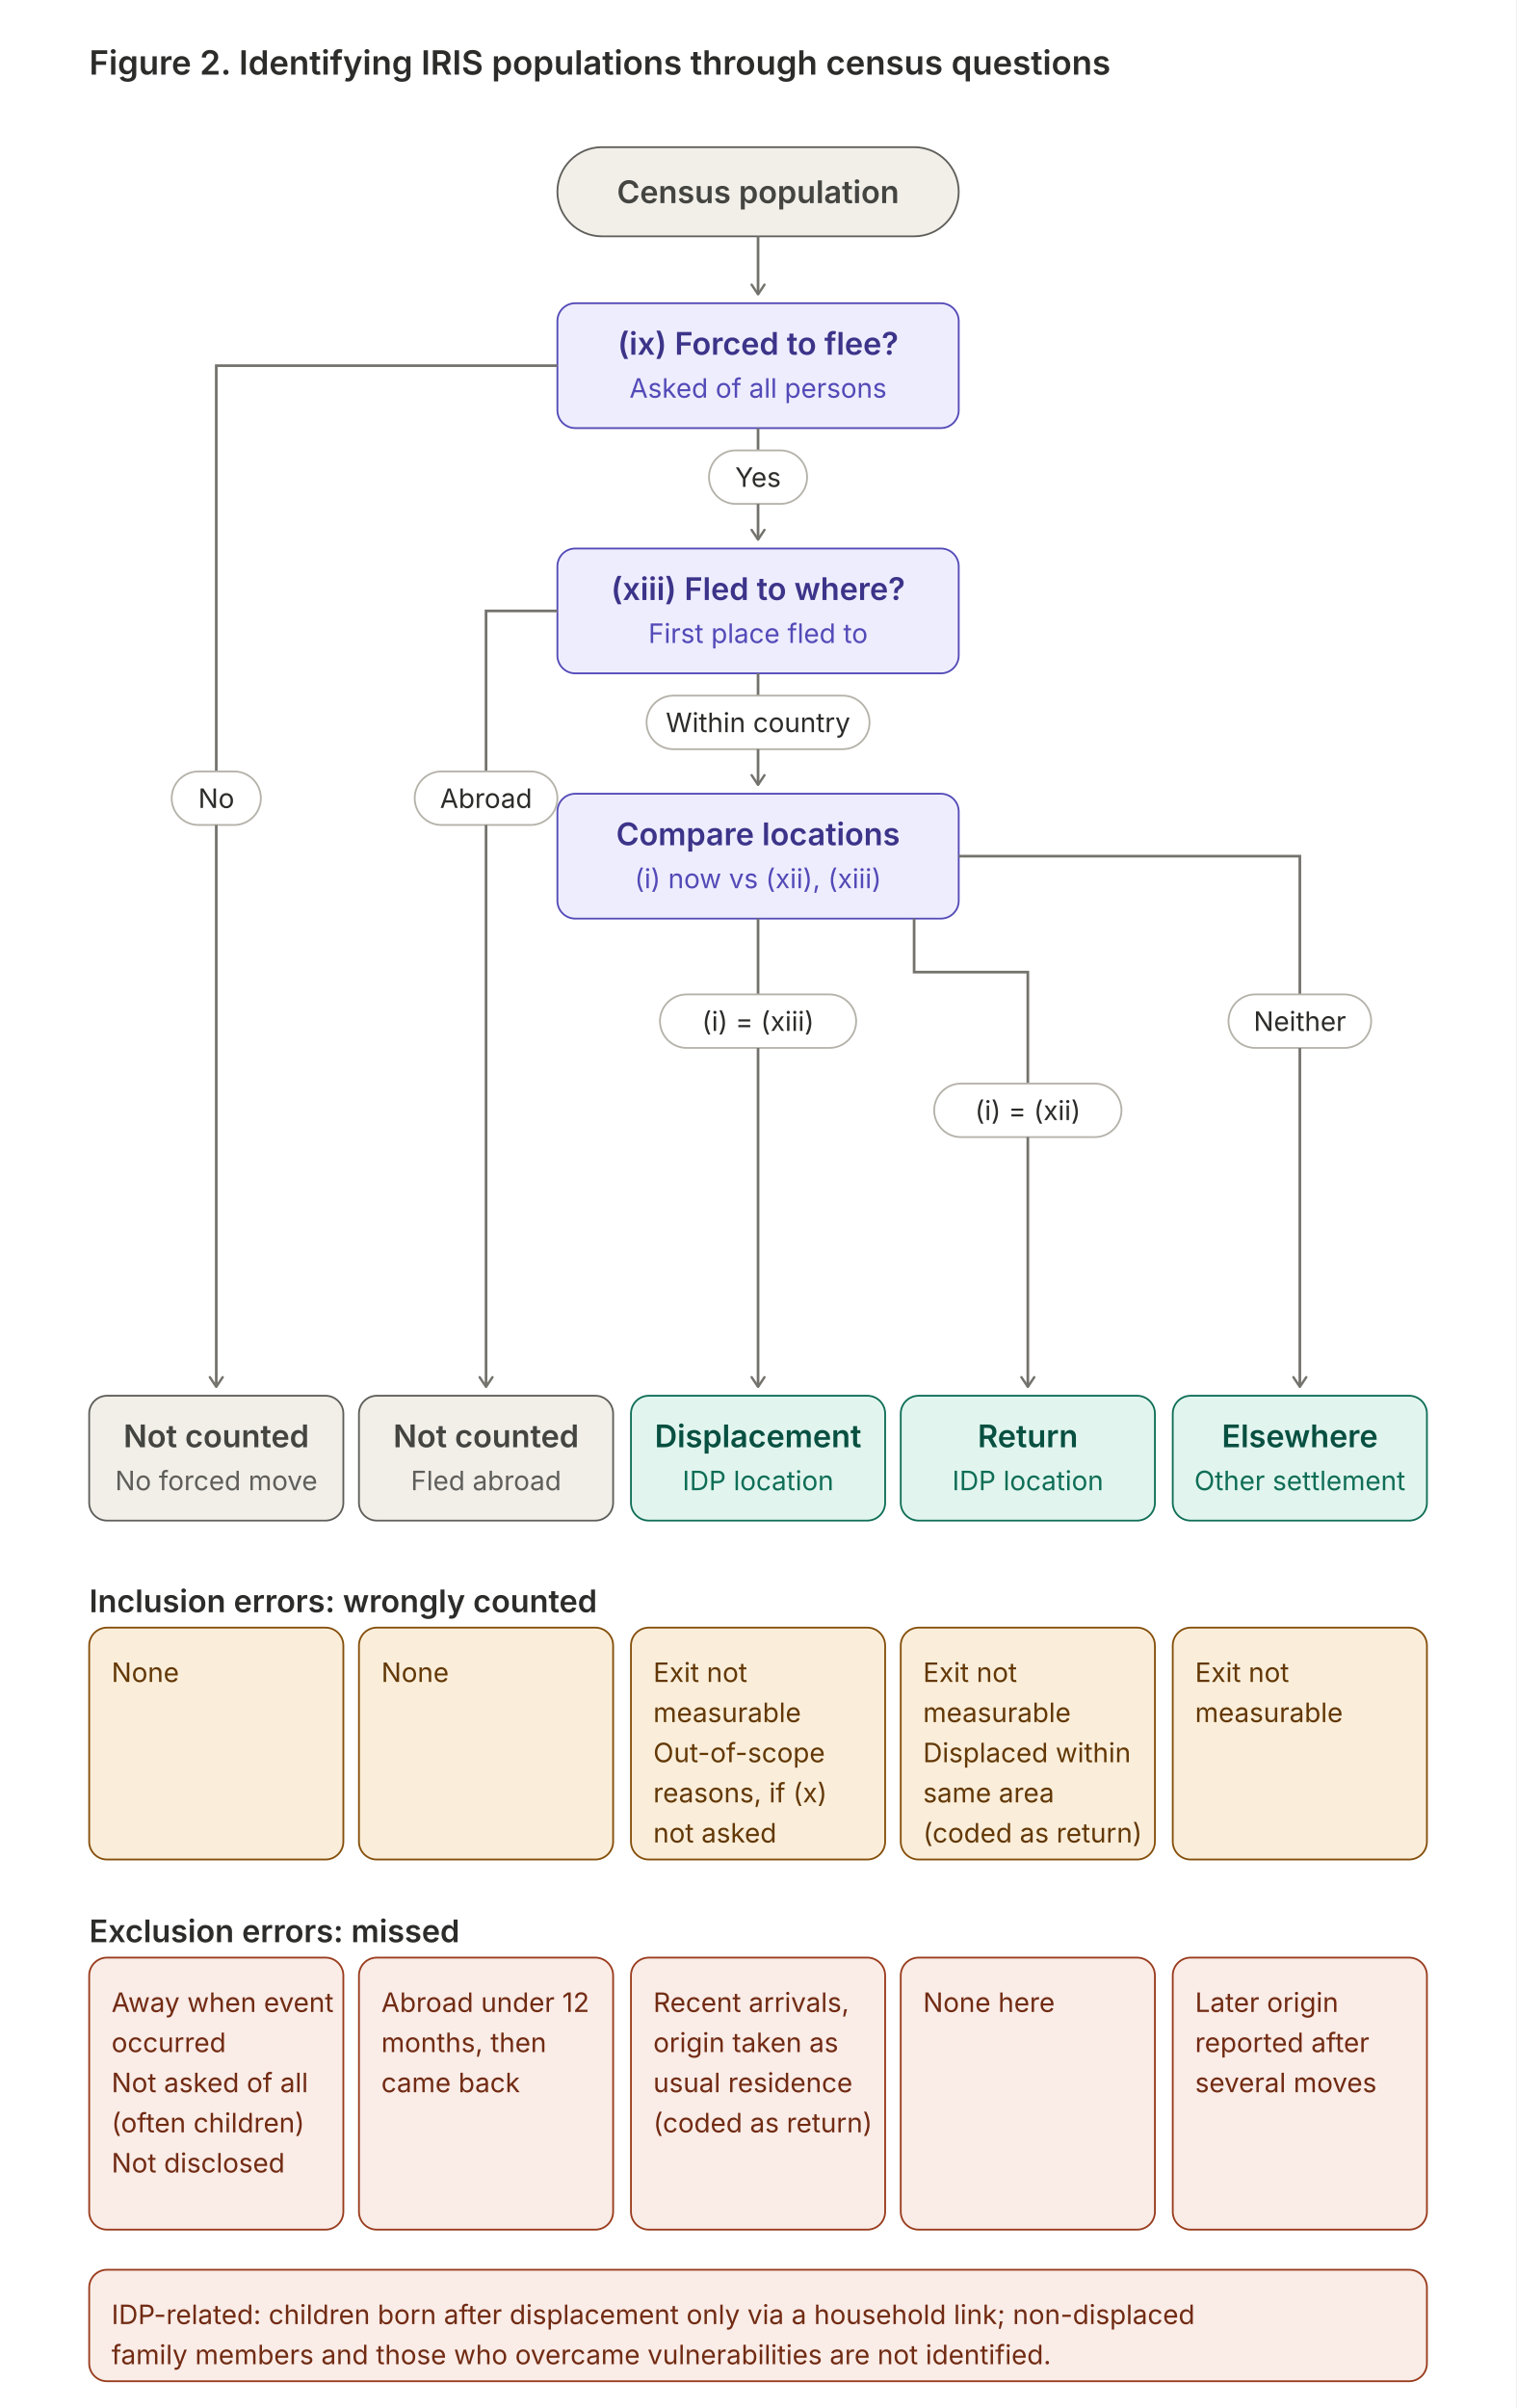
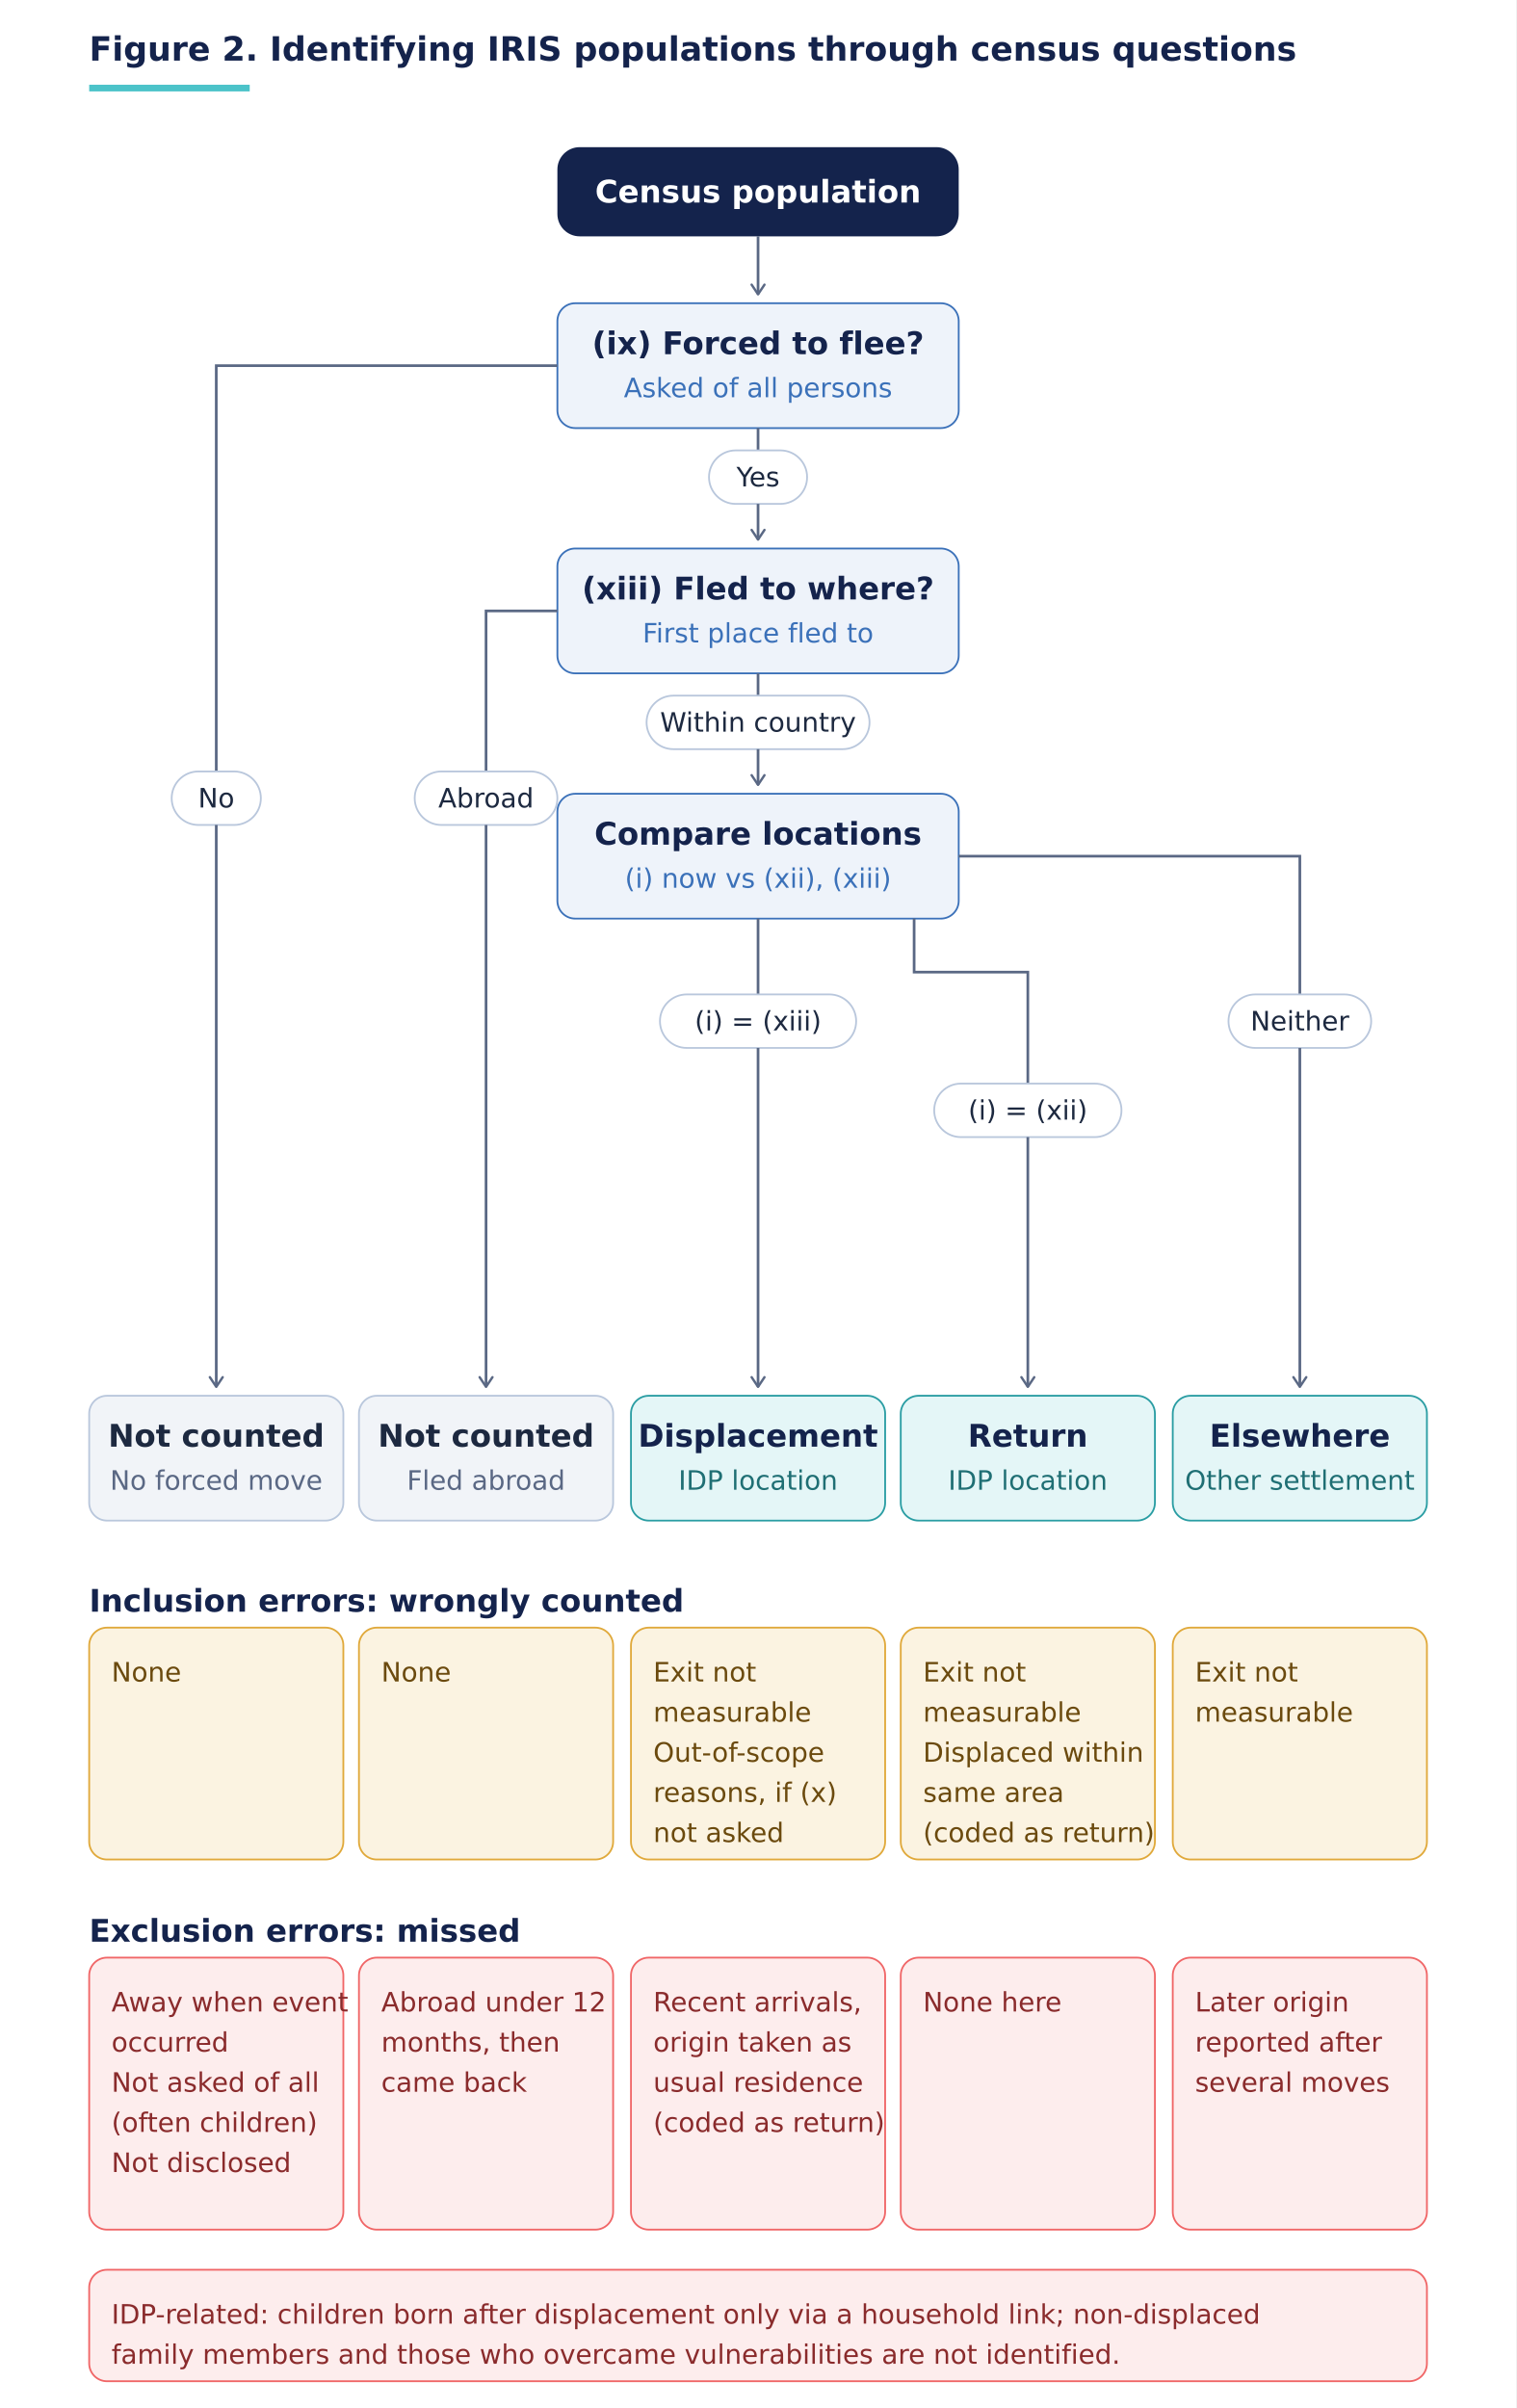
<svg xmlns="http://www.w3.org/2000/svg" width="1360" height="2160" viewBox="0 0 680 1080">
  <defs>
    <marker id="iris-a" viewBox="0 0 10 10" refX="8" refY="5" markerWidth="6" markerHeight="6" orient="auto-start-reverse">
-       <path d="M2 1L8 5L2 9" fill="none" stroke="#73726c" stroke-width="1.5" stroke-linecap="round" stroke-linejoin="round" />
+       <path d="M2 1L8 5L2 9" fill="none" stroke="#5A6884" stroke-width="1.5" stroke-linecap="round" stroke-linejoin="round" />
    </marker>
  </defs>
  <rect width="680" height="1080" fill="#FFFFFF" />
-   <text x="40" y="28" font-family="Inter, DejaVu Sans, sans-serif" font-size="15" font-weight="600" fill="#2C2C2A" text-anchor="start" dominant-baseline="central">Figure 2. Identifying IRIS populations through census questions</text>
+   <rect x="40" y="38" width="72" height="3" fill="#4CC3C9" />
+   <text x="40" y="22" font-family="Figtree, IBM Plex Sans, DejaVu Sans, sans-serif" font-size="15" font-weight="600" fill="#14234C" text-anchor="start" dominant-baseline="central">Figure 2. Identifying IRIS populations through census questions</text>
  <g transform="translate(0,46)">
    <g id="iris-start">
-       <rect x="250" y="20" width="180" height="40" rx="20" fill="#F1EFE8" stroke="#5F5E5A" stroke-width="0.8" />
-       <text x="340" y="40" font-family="Inter, DejaVu Sans, sans-serif" font-size="14" font-weight="600" fill="#444441" text-anchor="middle" dominant-baseline="central">Census population</text>
+       <rect x="250" y="20" width="180" height="40" rx="10" fill="#14234C" />
+       <text x="340" y="40" font-family="IBM Plex Sans, DejaVu Sans, sans-serif" font-size="14" font-weight="600" fill="#FFFFFF" text-anchor="middle" dominant-baseline="central">Census population</text>
    </g>
-     <line x1="340" y1="60" x2="340" y2="86" stroke="#73726c" stroke-width="1.2" marker-end="url(#iris-a)" />
+     <line x1="340" y1="60" x2="340" y2="86" stroke="#5A6884" stroke-width="1.2" marker-end="url(#iris-a)" />
    <g id="iris-q-ix">
-       <rect x="250" y="90" width="180" height="56" rx="8" fill="#EEEDFE" stroke="#534AB7" stroke-width="0.8" />
-       <text x="340.0" y="108.0" font-family="Inter, DejaVu Sans, sans-serif" font-size="14" font-weight="600" fill="#3C3489" text-anchor="middle" dominant-baseline="central">(ix) Forced to flee?</text>
-       <text x="340.0" y="128.0" font-family="Inter, DejaVu Sans, sans-serif" font-size="12" font-weight="400" fill="#534AB7" text-anchor="middle" dominant-baseline="central">Asked of all persons</text>
+       <rect x="250" y="90" width="180" height="56" rx="8" fill="#EEF3FA" stroke="#3B71B9" stroke-width="0.8" />
+       <text x="340.0" y="108.0" font-family="IBM Plex Sans, DejaVu Sans, sans-serif" font-size="14" font-weight="600" fill="#14234C" text-anchor="middle" dominant-baseline="central">(ix) Forced to flee?</text>
+       <text x="340.0" y="128.0" font-family="IBM Plex Sans, DejaVu Sans, sans-serif" font-size="12" font-weight="400" fill="#3B71B9" text-anchor="middle" dominant-baseline="central">Asked of all persons</text>
    </g>
-     <path d="M250 118 L97 118 L97 300" fill="none" stroke="#73726c" stroke-width="1.2" />
+     <path d="M250 118 L97 118 L97 300" fill="none" stroke="#5A6884" stroke-width="1.2" />
    <g id="iris-p-no">
-       <rect x="77.0" y="300" width="40" height="24" rx="12" fill="#FFFFFF" stroke="#B4B2A9" stroke-width="0.8" />
-       <text x="97" y="312" font-family="Inter, DejaVu Sans, sans-serif" font-size="12" font-weight="400" fill="#2C2C2A" text-anchor="middle" dominant-baseline="central">No</text>
+       <rect x="77.0" y="300" width="40" height="24" rx="12" fill="#FFFFFF" stroke="#B9C7DC" stroke-width="0.8" />
+       <text x="97" y="312" font-family="IBM Plex Sans, DejaVu Sans, sans-serif" font-size="12" font-weight="400" fill="#1D2940" text-anchor="middle" dominant-baseline="central">No</text>
    </g>
-     <line x1="97" y1="324" x2="97" y2="576" stroke="#73726c" stroke-width="1.2" marker-end="url(#iris-a)" />
-     <line x1="340" y1="146" x2="340" y2="156" stroke="#73726c" stroke-width="1.2" />
+     <line x1="97" y1="324" x2="97" y2="576" stroke="#5A6884" stroke-width="1.2" marker-end="url(#iris-a)" />
+     <line x1="340" y1="146" x2="340" y2="156" stroke="#5A6884" stroke-width="1.2" />
    <g id="iris-p-yes">
-       <rect x="318.0" y="156" width="44" height="24" rx="12" fill="#FFFFFF" stroke="#B4B2A9" stroke-width="0.8" />
-       <text x="340" y="168" font-family="Inter, DejaVu Sans, sans-serif" font-size="12" font-weight="400" fill="#2C2C2A" text-anchor="middle" dominant-baseline="central">Yes</text>
+       <rect x="318.0" y="156" width="44" height="24" rx="12" fill="#FFFFFF" stroke="#B9C7DC" stroke-width="0.8" />
+       <text x="340" y="168" font-family="IBM Plex Sans, DejaVu Sans, sans-serif" font-size="12" font-weight="400" fill="#1D2940" text-anchor="middle" dominant-baseline="central">Yes</text>
    </g>
-     <line x1="340" y1="180" x2="340" y2="196" stroke="#73726c" stroke-width="1.2" marker-end="url(#iris-a)" />
+     <line x1="340" y1="180" x2="340" y2="196" stroke="#5A6884" stroke-width="1.2" marker-end="url(#iris-a)" />
    <g id="iris-q-xiii">
-       <rect x="250" y="200" width="180" height="56" rx="8" fill="#EEEDFE" stroke="#534AB7" stroke-width="0.8" />
-       <text x="340.0" y="218.0" font-family="Inter, DejaVu Sans, sans-serif" font-size="14" font-weight="600" fill="#3C3489" text-anchor="middle" dominant-baseline="central">(xiii) Fled to where?</text>
-       <text x="340.0" y="238.0" font-family="Inter, DejaVu Sans, sans-serif" font-size="12" font-weight="400" fill="#534AB7" text-anchor="middle" dominant-baseline="central">First place fled to</text>
+       <rect x="250" y="200" width="180" height="56" rx="8" fill="#EEF3FA" stroke="#3B71B9" stroke-width="0.8" />
+       <text x="340.0" y="218.0" font-family="IBM Plex Sans, DejaVu Sans, sans-serif" font-size="14" font-weight="600" fill="#14234C" text-anchor="middle" dominant-baseline="central">(xiii) Fled to where?</text>
+       <text x="340.0" y="238.0" font-family="IBM Plex Sans, DejaVu Sans, sans-serif" font-size="12" font-weight="400" fill="#3B71B9" text-anchor="middle" dominant-baseline="central">First place fled to</text>
    </g>
-     <path d="M250 228 L218 228 L218 300" fill="none" stroke="#73726c" stroke-width="1.2" />
+     <path d="M250 228 L218 228 L218 300" fill="none" stroke="#5A6884" stroke-width="1.2" />
    <g id="iris-p-abroad">
-       <rect x="186.0" y="300" width="64" height="24" rx="12" fill="#FFFFFF" stroke="#B4B2A9" stroke-width="0.8" />
-       <text x="218" y="312" font-family="Inter, DejaVu Sans, sans-serif" font-size="12" font-weight="400" fill="#2C2C2A" text-anchor="middle" dominant-baseline="central">Abroad</text>
+       <rect x="186.0" y="300" width="64" height="24" rx="12" fill="#FFFFFF" stroke="#B9C7DC" stroke-width="0.8" />
+       <text x="218" y="312" font-family="IBM Plex Sans, DejaVu Sans, sans-serif" font-size="12" font-weight="400" fill="#1D2940" text-anchor="middle" dominant-baseline="central">Abroad</text>
    </g>
-     <line x1="218" y1="324" x2="218" y2="576" stroke="#73726c" stroke-width="1.2" marker-end="url(#iris-a)" />
-     <line x1="340" y1="256" x2="340" y2="266" stroke="#73726c" stroke-width="1.2" />
+     <line x1="218" y1="324" x2="218" y2="576" stroke="#5A6884" stroke-width="1.2" marker-end="url(#iris-a)" />
+     <line x1="340" y1="256" x2="340" y2="266" stroke="#5A6884" stroke-width="1.2" />
    <g id="iris-p-within">
-       <rect x="290.0" y="266" width="100" height="24" rx="12" fill="#FFFFFF" stroke="#B4B2A9" stroke-width="0.8" />
-       <text x="340" y="278" font-family="Inter, DejaVu Sans, sans-serif" font-size="12" font-weight="400" fill="#2C2C2A" text-anchor="middle" dominant-baseline="central">Within country</text>
+       <rect x="290.0" y="266" width="100" height="24" rx="12" fill="#FFFFFF" stroke="#B9C7DC" stroke-width="0.8" />
+       <text x="340" y="278" font-family="IBM Plex Sans, DejaVu Sans, sans-serif" font-size="12" font-weight="400" fill="#1D2940" text-anchor="middle" dominant-baseline="central">Within country</text>
    </g>
-     <line x1="340" y1="290" x2="340" y2="306" stroke="#73726c" stroke-width="1.2" marker-end="url(#iris-a)" />
+     <line x1="340" y1="290" x2="340" y2="306" stroke="#5A6884" stroke-width="1.2" marker-end="url(#iris-a)" />
    <g id="iris-q-cmp">
-       <rect x="250" y="310" width="180" height="56" rx="8" fill="#EEEDFE" stroke="#534AB7" stroke-width="0.8" />
-       <text x="340.0" y="328.0" font-family="Inter, DejaVu Sans, sans-serif" font-size="14" font-weight="600" fill="#3C3489" text-anchor="middle" dominant-baseline="central">Compare locations</text>
-       <text x="340.0" y="348.0" font-family="Inter, DejaVu Sans, sans-serif" font-size="12" font-weight="400" fill="#534AB7" text-anchor="middle" dominant-baseline="central">(i) now vs (xii), (xiii)</text>
+       <rect x="250" y="310" width="180" height="56" rx="8" fill="#EEF3FA" stroke="#3B71B9" stroke-width="0.8" />
+       <text x="340.0" y="328.0" font-family="IBM Plex Sans, DejaVu Sans, sans-serif" font-size="14" font-weight="600" fill="#14234C" text-anchor="middle" dominant-baseline="central">Compare locations</text>
+       <text x="340.0" y="348.0" font-family="IBM Plex Sans, DejaVu Sans, sans-serif" font-size="12" font-weight="400" fill="#3B71B9" text-anchor="middle" dominant-baseline="central">(i) now vs (xii), (xiii)</text>
    </g>
-     <line x1="340" y1="366" x2="340" y2="400" stroke="#73726c" stroke-width="1.2" />
+     <line x1="340" y1="366" x2="340" y2="400" stroke="#5A6884" stroke-width="1.2" />
    <g id="iris-p-eq-xiii">
-       <rect x="296.0" y="400" width="88" height="24" rx="12" fill="#FFFFFF" stroke="#B4B2A9" stroke-width="0.8" />
-       <text x="340" y="412" font-family="Inter, DejaVu Sans, sans-serif" font-size="12" font-weight="400" fill="#2C2C2A" text-anchor="middle" dominant-baseline="central">(i) = (xiii)</text>
+       <rect x="296.0" y="400" width="88" height="24" rx="12" fill="#FFFFFF" stroke="#B9C7DC" stroke-width="0.8" />
+       <text x="340" y="412" font-family="IBM Plex Sans, DejaVu Sans, sans-serif" font-size="12" font-weight="400" fill="#1D2940" text-anchor="middle" dominant-baseline="central">(i) = (xiii)</text>
    </g>
-     <line x1="340" y1="424" x2="340" y2="576" stroke="#73726c" stroke-width="1.2" marker-end="url(#iris-a)" />
-     <path d="M410 366 L410 390 L461 390 L461 440" fill="none" stroke="#73726c" stroke-width="1.2" />
+     <line x1="340" y1="424" x2="340" y2="576" stroke="#5A6884" stroke-width="1.2" marker-end="url(#iris-a)" />
+     <path d="M410 366 L410 390 L461 390 L461 440" fill="none" stroke="#5A6884" stroke-width="1.2" />
    <g id="iris-p-eq-xii">
-       <rect x="419.0" y="440" width="84" height="24" rx="12" fill="#FFFFFF" stroke="#B4B2A9" stroke-width="0.8" />
-       <text x="461" y="452" font-family="Inter, DejaVu Sans, sans-serif" font-size="12" font-weight="400" fill="#2C2C2A" text-anchor="middle" dominant-baseline="central">(i) = (xii)</text>
+       <rect x="419.0" y="440" width="84" height="24" rx="12" fill="#FFFFFF" stroke="#B9C7DC" stroke-width="0.8" />
+       <text x="461" y="452" font-family="IBM Plex Sans, DejaVu Sans, sans-serif" font-size="12" font-weight="400" fill="#1D2940" text-anchor="middle" dominant-baseline="central">(i) = (xii)</text>
    </g>
-     <line x1="461" y1="464" x2="461" y2="576" stroke="#73726c" stroke-width="1.2" marker-end="url(#iris-a)" />
-     <path d="M430 338 L583 338 L583 400" fill="none" stroke="#73726c" stroke-width="1.2" />
+     <line x1="461" y1="464" x2="461" y2="576" stroke="#5A6884" stroke-width="1.2" marker-end="url(#iris-a)" />
+     <path d="M430 338 L583 338 L583 400" fill="none" stroke="#5A6884" stroke-width="1.2" />
    <g id="iris-p-neither">
-       <rect x="551.0" y="400" width="64" height="24" rx="12" fill="#FFFFFF" stroke="#B4B2A9" stroke-width="0.8" />
-       <text x="583" y="412" font-family="Inter, DejaVu Sans, sans-serif" font-size="12" font-weight="400" fill="#2C2C2A" text-anchor="middle" dominant-baseline="central">Neither</text>
+       <rect x="551.0" y="400" width="64" height="24" rx="12" fill="#FFFFFF" stroke="#B9C7DC" stroke-width="0.8" />
+       <text x="583" y="412" font-family="IBM Plex Sans, DejaVu Sans, sans-serif" font-size="12" font-weight="400" fill="#1D2940" text-anchor="middle" dominant-baseline="central">Neither</text>
    </g>
-     <line x1="583" y1="424" x2="583" y2="576" stroke="#73726c" stroke-width="1.2" marker-end="url(#iris-a)" />
+     <line x1="583" y1="424" x2="583" y2="576" stroke="#5A6884" stroke-width="1.2" marker-end="url(#iris-a)" />
    <g id="iris-out-n1">
-       <rect x="40" y="580" width="114" height="56" rx="8" fill="#F1EFE8" stroke="#5F5E5A" stroke-width="0.8" />
-       <text x="97.0" y="598.0" font-family="Inter, DejaVu Sans, sans-serif" font-size="14" font-weight="600" fill="#444441" text-anchor="middle" dominant-baseline="central">Not counted</text>
-       <text x="97.0" y="618.0" font-family="Inter, DejaVu Sans, sans-serif" font-size="12" font-weight="400" fill="#5F5E5A" text-anchor="middle" dominant-baseline="central">No forced move</text>
+       <rect x="40" y="580" width="114" height="56" rx="8" fill="#F1F4F8" stroke="#B9C7DC" stroke-width="0.8" />
+       <text x="97.0" y="598.0" font-family="IBM Plex Sans, DejaVu Sans, sans-serif" font-size="14" font-weight="600" fill="#1D2940" text-anchor="middle" dominant-baseline="central">Not counted</text>
+       <text x="97.0" y="618.0" font-family="IBM Plex Sans, DejaVu Sans, sans-serif" font-size="12" font-weight="400" fill="#5A6884" text-anchor="middle" dominant-baseline="central">No forced move</text>
    </g>
    <g id="iris-out-n2">
-       <rect x="161" y="580" width="114" height="56" rx="8" fill="#F1EFE8" stroke="#5F5E5A" stroke-width="0.8" />
-       <text x="218.0" y="598.0" font-family="Inter, DejaVu Sans, sans-serif" font-size="14" font-weight="600" fill="#444441" text-anchor="middle" dominant-baseline="central">Not counted</text>
-       <text x="218.0" y="618.0" font-family="Inter, DejaVu Sans, sans-serif" font-size="12" font-weight="400" fill="#5F5E5A" text-anchor="middle" dominant-baseline="central">Fled abroad</text>
+       <rect x="161" y="580" width="114" height="56" rx="8" fill="#F1F4F8" stroke="#B9C7DC" stroke-width="0.8" />
+       <text x="218.0" y="598.0" font-family="IBM Plex Sans, DejaVu Sans, sans-serif" font-size="14" font-weight="600" fill="#1D2940" text-anchor="middle" dominant-baseline="central">Not counted</text>
+       <text x="218.0" y="618.0" font-family="IBM Plex Sans, DejaVu Sans, sans-serif" font-size="12" font-weight="400" fill="#5A6884" text-anchor="middle" dominant-baseline="central">Fled abroad</text>
    </g>
    <g id="iris-out-d">
-       <rect x="283" y="580" width="114" height="56" rx="8" fill="#E1F5EE" stroke="#0F6E56" stroke-width="0.8" />
-       <text x="340.0" y="598.0" font-family="Inter, DejaVu Sans, sans-serif" font-size="14" font-weight="600" fill="#085041" text-anchor="middle" dominant-baseline="central">Displacement</text>
-       <text x="340.0" y="618.0" font-family="Inter, DejaVu Sans, sans-serif" font-size="12" font-weight="400" fill="#0F6E56" text-anchor="middle" dominant-baseline="central">IDP location</text>
+       <rect x="283" y="580" width="114" height="56" rx="8" fill="#E4F6F7" stroke="#2A9DA3" stroke-width="0.8" />
+       <text x="340.0" y="598.0" font-family="IBM Plex Sans, DejaVu Sans, sans-serif" font-size="14" font-weight="600" fill="#14234C" text-anchor="middle" dominant-baseline="central">Displacement</text>
+       <text x="340.0" y="618.0" font-family="IBM Plex Sans, DejaVu Sans, sans-serif" font-size="12" font-weight="400" fill="#1F6F74" text-anchor="middle" dominant-baseline="central">IDP location</text>
    </g>
    <g id="iris-out-r">
-       <rect x="404" y="580" width="114" height="56" rx="8" fill="#E1F5EE" stroke="#0F6E56" stroke-width="0.8" />
-       <text x="461.0" y="598.0" font-family="Inter, DejaVu Sans, sans-serif" font-size="14" font-weight="600" fill="#085041" text-anchor="middle" dominant-baseline="central">Return</text>
-       <text x="461.0" y="618.0" font-family="Inter, DejaVu Sans, sans-serif" font-size="12" font-weight="400" fill="#0F6E56" text-anchor="middle" dominant-baseline="central">IDP location</text>
+       <rect x="404" y="580" width="114" height="56" rx="8" fill="#E4F6F7" stroke="#2A9DA3" stroke-width="0.8" />
+       <text x="461.0" y="598.0" font-family="IBM Plex Sans, DejaVu Sans, sans-serif" font-size="14" font-weight="600" fill="#14234C" text-anchor="middle" dominant-baseline="central">Return</text>
+       <text x="461.0" y="618.0" font-family="IBM Plex Sans, DejaVu Sans, sans-serif" font-size="12" font-weight="400" fill="#1F6F74" text-anchor="middle" dominant-baseline="central">IDP location</text>
    </g>
    <g id="iris-out-o">
-       <rect x="526" y="580" width="114" height="56" rx="8" fill="#E1F5EE" stroke="#0F6E56" stroke-width="0.8" />
-       <text x="583.0" y="598.0" font-family="Inter, DejaVu Sans, sans-serif" font-size="14" font-weight="600" fill="#085041" text-anchor="middle" dominant-baseline="central">Elsewhere</text>
-       <text x="583.0" y="618.0" font-family="Inter, DejaVu Sans, sans-serif" font-size="12" font-weight="400" fill="#0F6E56" text-anchor="middle" dominant-baseline="central">Other settlement</text>
+       <rect x="526" y="580" width="114" height="56" rx="8" fill="#E4F6F7" stroke="#2A9DA3" stroke-width="0.8" />
+       <text x="583.0" y="598.0" font-family="IBM Plex Sans, DejaVu Sans, sans-serif" font-size="14" font-weight="600" fill="#14234C" text-anchor="middle" dominant-baseline="central">Elsewhere</text>
+       <text x="583.0" y="618.0" font-family="IBM Plex Sans, DejaVu Sans, sans-serif" font-size="12" font-weight="400" fill="#1F6F74" text-anchor="middle" dominant-baseline="central">Other settlement</text>
    </g>
-     <text x="40" y="672" font-family="Inter, DejaVu Sans, sans-serif" font-size="14" font-weight="600" fill="#2C2C2A" text-anchor="start" dominant-baseline="central">Inclusion errors: wrongly counted</text>
+     <text x="40" y="672" font-family="Figtree, IBM Plex Sans, DejaVu Sans, sans-serif" font-size="14" font-weight="600" fill="#14234C" text-anchor="start" dominant-baseline="central">Inclusion errors: wrongly counted</text>
    <g id="iris-inc-n1">
-       <rect x="40" y="684" width="114" height="104" rx="8" fill="#FAEEDA" stroke="#854F0B" stroke-width="0.8" />
-       <text x="50" y="704" font-family="Inter, DejaVu Sans, sans-serif" font-size="12" font-weight="400" fill="#633806" text-anchor="start" dominant-baseline="central">None</text>
+       <rect x="40" y="684" width="114" height="104" rx="8" fill="#FBF3E1" stroke="#E0A93B" stroke-width="0.8" />
+       <text x="50" y="704" font-family="IBM Plex Sans, DejaVu Sans, sans-serif" font-size="12" font-weight="400" fill="#6B4A0E" text-anchor="start" dominant-baseline="central">None</text>
    </g>
    <g id="iris-inc-n2">
-       <rect x="161" y="684" width="114" height="104" rx="8" fill="#FAEEDA" stroke="#854F0B" stroke-width="0.8" />
-       <text x="171" y="704" font-family="Inter, DejaVu Sans, sans-serif" font-size="12" font-weight="400" fill="#633806" text-anchor="start" dominant-baseline="central">None</text>
+       <rect x="161" y="684" width="114" height="104" rx="8" fill="#FBF3E1" stroke="#E0A93B" stroke-width="0.8" />
+       <text x="171" y="704" font-family="IBM Plex Sans, DejaVu Sans, sans-serif" font-size="12" font-weight="400" fill="#6B4A0E" text-anchor="start" dominant-baseline="central">None</text>
    </g>
    <g id="iris-inc-d">
-       <rect x="283" y="684" width="114" height="104" rx="8" fill="#FAEEDA" stroke="#854F0B" stroke-width="0.8" />
-       <text x="293" y="704" font-family="Inter, DejaVu Sans, sans-serif" font-size="12" font-weight="400" fill="#633806" text-anchor="start" dominant-baseline="central">Exit not</text>
-       <text x="293" y="722" font-family="Inter, DejaVu Sans, sans-serif" font-size="12" font-weight="400" fill="#633806" text-anchor="start" dominant-baseline="central">measurable</text>
-       <text x="293" y="740" font-family="Inter, DejaVu Sans, sans-serif" font-size="12" font-weight="400" fill="#633806" text-anchor="start" dominant-baseline="central">Out-of-scope</text>
-       <text x="293" y="758" font-family="Inter, DejaVu Sans, sans-serif" font-size="12" font-weight="400" fill="#633806" text-anchor="start" dominant-baseline="central">reasons, if (x)</text>
-       <text x="293" y="776" font-family="Inter, DejaVu Sans, sans-serif" font-size="12" font-weight="400" fill="#633806" text-anchor="start" dominant-baseline="central">not asked</text>
+       <rect x="283" y="684" width="114" height="104" rx="8" fill="#FBF3E1" stroke="#E0A93B" stroke-width="0.8" />
+       <text x="293" y="704" font-family="IBM Plex Sans, DejaVu Sans, sans-serif" font-size="12" font-weight="400" fill="#6B4A0E" text-anchor="start" dominant-baseline="central">Exit not</text>
+       <text x="293" y="722" font-family="IBM Plex Sans, DejaVu Sans, sans-serif" font-size="12" font-weight="400" fill="#6B4A0E" text-anchor="start" dominant-baseline="central">measurable</text>
+       <text x="293" y="740" font-family="IBM Plex Sans, DejaVu Sans, sans-serif" font-size="12" font-weight="400" fill="#6B4A0E" text-anchor="start" dominant-baseline="central">Out-of-scope</text>
+       <text x="293" y="758" font-family="IBM Plex Sans, DejaVu Sans, sans-serif" font-size="12" font-weight="400" fill="#6B4A0E" text-anchor="start" dominant-baseline="central">reasons, if (x)</text>
+       <text x="293" y="776" font-family="IBM Plex Sans, DejaVu Sans, sans-serif" font-size="12" font-weight="400" fill="#6B4A0E" text-anchor="start" dominant-baseline="central">not asked</text>
    </g>
    <g id="iris-inc-r">
-       <rect x="404" y="684" width="114" height="104" rx="8" fill="#FAEEDA" stroke="#854F0B" stroke-width="0.8" />
-       <text x="414" y="704" font-family="Inter, DejaVu Sans, sans-serif" font-size="12" font-weight="400" fill="#633806" text-anchor="start" dominant-baseline="central">Exit not</text>
-       <text x="414" y="722" font-family="Inter, DejaVu Sans, sans-serif" font-size="12" font-weight="400" fill="#633806" text-anchor="start" dominant-baseline="central">measurable</text>
-       <text x="414" y="740" font-family="Inter, DejaVu Sans, sans-serif" font-size="12" font-weight="400" fill="#633806" text-anchor="start" dominant-baseline="central">Displaced within</text>
-       <text x="414" y="758" font-family="Inter, DejaVu Sans, sans-serif" font-size="12" font-weight="400" fill="#633806" text-anchor="start" dominant-baseline="central">same area</text>
-       <text x="414" y="776" font-family="Inter, DejaVu Sans, sans-serif" font-size="12" font-weight="400" fill="#633806" text-anchor="start" dominant-baseline="central">(coded as return)</text>
+       <rect x="404" y="684" width="114" height="104" rx="8" fill="#FBF3E1" stroke="#E0A93B" stroke-width="0.8" />
+       <text x="414" y="704" font-family="IBM Plex Sans, DejaVu Sans, sans-serif" font-size="12" font-weight="400" fill="#6B4A0E" text-anchor="start" dominant-baseline="central">Exit not</text>
+       <text x="414" y="722" font-family="IBM Plex Sans, DejaVu Sans, sans-serif" font-size="12" font-weight="400" fill="#6B4A0E" text-anchor="start" dominant-baseline="central">measurable</text>
+       <text x="414" y="740" font-family="IBM Plex Sans, DejaVu Sans, sans-serif" font-size="12" font-weight="400" fill="#6B4A0E" text-anchor="start" dominant-baseline="central">Displaced within</text>
+       <text x="414" y="758" font-family="IBM Plex Sans, DejaVu Sans, sans-serif" font-size="12" font-weight="400" fill="#6B4A0E" text-anchor="start" dominant-baseline="central">same area</text>
+       <text x="414" y="776" font-family="IBM Plex Sans, DejaVu Sans, sans-serif" font-size="12" font-weight="400" fill="#6B4A0E" text-anchor="start" dominant-baseline="central">(coded as return)</text>
    </g>
    <g id="iris-inc-o">
-       <rect x="526" y="684" width="114" height="104" rx="8" fill="#FAEEDA" stroke="#854F0B" stroke-width="0.8" />
-       <text x="536" y="704" font-family="Inter, DejaVu Sans, sans-serif" font-size="12" font-weight="400" fill="#633806" text-anchor="start" dominant-baseline="central">Exit not</text>
-       <text x="536" y="722" font-family="Inter, DejaVu Sans, sans-serif" font-size="12" font-weight="400" fill="#633806" text-anchor="start" dominant-baseline="central">measurable</text>
+       <rect x="526" y="684" width="114" height="104" rx="8" fill="#FBF3E1" stroke="#E0A93B" stroke-width="0.8" />
+       <text x="536" y="704" font-family="IBM Plex Sans, DejaVu Sans, sans-serif" font-size="12" font-weight="400" fill="#6B4A0E" text-anchor="start" dominant-baseline="central">Exit not</text>
+       <text x="536" y="722" font-family="IBM Plex Sans, DejaVu Sans, sans-serif" font-size="12" font-weight="400" fill="#6B4A0E" text-anchor="start" dominant-baseline="central">measurable</text>
    </g>
-     <text x="40" y="820" font-family="Inter, DejaVu Sans, sans-serif" font-size="14" font-weight="600" fill="#2C2C2A" text-anchor="start" dominant-baseline="central">Exclusion errors: missed</text>
+     <text x="40" y="820" font-family="Figtree, IBM Plex Sans, DejaVu Sans, sans-serif" font-size="14" font-weight="600" fill="#14234C" text-anchor="start" dominant-baseline="central">Exclusion errors: missed</text>
    <g id="iris-exc-n1">
-       <rect x="40" y="832" width="114" height="122" rx="8" fill="#FAECE7" stroke="#993C1D" stroke-width="0.8" />
-       <text x="50" y="852" font-family="Inter, DejaVu Sans, sans-serif" font-size="12" font-weight="400" fill="#712B13" text-anchor="start" dominant-baseline="central">Away when event</text>
-       <text x="50" y="870" font-family="Inter, DejaVu Sans, sans-serif" font-size="12" font-weight="400" fill="#712B13" text-anchor="start" dominant-baseline="central">occurred</text>
-       <text x="50" y="888" font-family="Inter, DejaVu Sans, sans-serif" font-size="12" font-weight="400" fill="#712B13" text-anchor="start" dominant-baseline="central">Not asked of all</text>
-       <text x="50" y="906" font-family="Inter, DejaVu Sans, sans-serif" font-size="12" font-weight="400" fill="#712B13" text-anchor="start" dominant-baseline="central">(often children)</text>
-       <text x="50" y="924" font-family="Inter, DejaVu Sans, sans-serif" font-size="12" font-weight="400" fill="#712B13" text-anchor="start" dominant-baseline="central">Not disclosed</text>
+       <rect x="40" y="832" width="114" height="122" rx="8" fill="#FDEDED" stroke="#F06667" stroke-width="0.8" />
+       <text x="50" y="852" font-family="IBM Plex Sans, DejaVu Sans, sans-serif" font-size="12" font-weight="400" fill="#8A2B2C" text-anchor="start" dominant-baseline="central">Away when event</text>
+       <text x="50" y="870" font-family="IBM Plex Sans, DejaVu Sans, sans-serif" font-size="12" font-weight="400" fill="#8A2B2C" text-anchor="start" dominant-baseline="central">occurred</text>
+       <text x="50" y="888" font-family="IBM Plex Sans, DejaVu Sans, sans-serif" font-size="12" font-weight="400" fill="#8A2B2C" text-anchor="start" dominant-baseline="central">Not asked of all</text>
+       <text x="50" y="906" font-family="IBM Plex Sans, DejaVu Sans, sans-serif" font-size="12" font-weight="400" fill="#8A2B2C" text-anchor="start" dominant-baseline="central">(often children)</text>
+       <text x="50" y="924" font-family="IBM Plex Sans, DejaVu Sans, sans-serif" font-size="12" font-weight="400" fill="#8A2B2C" text-anchor="start" dominant-baseline="central">Not disclosed</text>
    </g>
    <g id="iris-exc-n2">
-       <rect x="161" y="832" width="114" height="122" rx="8" fill="#FAECE7" stroke="#993C1D" stroke-width="0.8" />
-       <text x="171" y="852" font-family="Inter, DejaVu Sans, sans-serif" font-size="12" font-weight="400" fill="#712B13" text-anchor="start" dominant-baseline="central">Abroad under 12</text>
-       <text x="171" y="870" font-family="Inter, DejaVu Sans, sans-serif" font-size="12" font-weight="400" fill="#712B13" text-anchor="start" dominant-baseline="central">months, then</text>
-       <text x="171" y="888" font-family="Inter, DejaVu Sans, sans-serif" font-size="12" font-weight="400" fill="#712B13" text-anchor="start" dominant-baseline="central">came back</text>
+       <rect x="161" y="832" width="114" height="122" rx="8" fill="#FDEDED" stroke="#F06667" stroke-width="0.8" />
+       <text x="171" y="852" font-family="IBM Plex Sans, DejaVu Sans, sans-serif" font-size="12" font-weight="400" fill="#8A2B2C" text-anchor="start" dominant-baseline="central">Abroad under 12</text>
+       <text x="171" y="870" font-family="IBM Plex Sans, DejaVu Sans, sans-serif" font-size="12" font-weight="400" fill="#8A2B2C" text-anchor="start" dominant-baseline="central">months, then</text>
+       <text x="171" y="888" font-family="IBM Plex Sans, DejaVu Sans, sans-serif" font-size="12" font-weight="400" fill="#8A2B2C" text-anchor="start" dominant-baseline="central">came back</text>
    </g>
    <g id="iris-exc-d">
-       <rect x="283" y="832" width="114" height="122" rx="8" fill="#FAECE7" stroke="#993C1D" stroke-width="0.8" />
-       <text x="293" y="852" font-family="Inter, DejaVu Sans, sans-serif" font-size="12" font-weight="400" fill="#712B13" text-anchor="start" dominant-baseline="central">Recent arrivals,</text>
-       <text x="293" y="870" font-family="Inter, DejaVu Sans, sans-serif" font-size="12" font-weight="400" fill="#712B13" text-anchor="start" dominant-baseline="central">origin taken as</text>
-       <text x="293" y="888" font-family="Inter, DejaVu Sans, sans-serif" font-size="12" font-weight="400" fill="#712B13" text-anchor="start" dominant-baseline="central">usual residence</text>
-       <text x="293" y="906" font-family="Inter, DejaVu Sans, sans-serif" font-size="12" font-weight="400" fill="#712B13" text-anchor="start" dominant-baseline="central">(coded as return)</text>
+       <rect x="283" y="832" width="114" height="122" rx="8" fill="#FDEDED" stroke="#F06667" stroke-width="0.8" />
+       <text x="293" y="852" font-family="IBM Plex Sans, DejaVu Sans, sans-serif" font-size="12" font-weight="400" fill="#8A2B2C" text-anchor="start" dominant-baseline="central">Recent arrivals,</text>
+       <text x="293" y="870" font-family="IBM Plex Sans, DejaVu Sans, sans-serif" font-size="12" font-weight="400" fill="#8A2B2C" text-anchor="start" dominant-baseline="central">origin taken as</text>
+       <text x="293" y="888" font-family="IBM Plex Sans, DejaVu Sans, sans-serif" font-size="12" font-weight="400" fill="#8A2B2C" text-anchor="start" dominant-baseline="central">usual residence</text>
+       <text x="293" y="906" font-family="IBM Plex Sans, DejaVu Sans, sans-serif" font-size="12" font-weight="400" fill="#8A2B2C" text-anchor="start" dominant-baseline="central">(coded as return)</text>
    </g>
    <g id="iris-exc-r">
-       <rect x="404" y="832" width="114" height="122" rx="8" fill="#FAECE7" stroke="#993C1D" stroke-width="0.8" />
-       <text x="414" y="852" font-family="Inter, DejaVu Sans, sans-serif" font-size="12" font-weight="400" fill="#712B13" text-anchor="start" dominant-baseline="central">None here</text>
+       <rect x="404" y="832" width="114" height="122" rx="8" fill="#FDEDED" stroke="#F06667" stroke-width="0.8" />
+       <text x="414" y="852" font-family="IBM Plex Sans, DejaVu Sans, sans-serif" font-size="12" font-weight="400" fill="#8A2B2C" text-anchor="start" dominant-baseline="central">None here</text>
    </g>
    <g id="iris-exc-o">
-       <rect x="526" y="832" width="114" height="122" rx="8" fill="#FAECE7" stroke="#993C1D" stroke-width="0.8" />
-       <text x="536" y="852" font-family="Inter, DejaVu Sans, sans-serif" font-size="12" font-weight="400" fill="#712B13" text-anchor="start" dominant-baseline="central">Later origin</text>
-       <text x="536" y="870" font-family="Inter, DejaVu Sans, sans-serif" font-size="12" font-weight="400" fill="#712B13" text-anchor="start" dominant-baseline="central">reported after</text>
-       <text x="536" y="888" font-family="Inter, DejaVu Sans, sans-serif" font-size="12" font-weight="400" fill="#712B13" text-anchor="start" dominant-baseline="central">several moves</text>
+       <rect x="526" y="832" width="114" height="122" rx="8" fill="#FDEDED" stroke="#F06667" stroke-width="0.8" />
+       <text x="536" y="852" font-family="IBM Plex Sans, DejaVu Sans, sans-serif" font-size="12" font-weight="400" fill="#8A2B2C" text-anchor="start" dominant-baseline="central">Later origin</text>
+       <text x="536" y="870" font-family="IBM Plex Sans, DejaVu Sans, sans-serif" font-size="12" font-weight="400" fill="#8A2B2C" text-anchor="start" dominant-baseline="central">reported after</text>
+       <text x="536" y="888" font-family="IBM Plex Sans, DejaVu Sans, sans-serif" font-size="12" font-weight="400" fill="#8A2B2C" text-anchor="start" dominant-baseline="central">several moves</text>
    </g>
    <g id="iris-rel">
-       <rect x="40" y="972" width="600" height="50" rx="8" fill="#FAECE7" stroke="#993C1D" stroke-width="0.8" />
-       <text x="50" y="992" font-family="Inter, DejaVu Sans, sans-serif" font-size="12" font-weight="400" fill="#712B13" text-anchor="start" dominant-baseline="central">IDP-related: children born after displacement only via a household link; non-displaced</text>
-       <text x="50" y="1010" font-family="Inter, DejaVu Sans, sans-serif" font-size="12" font-weight="400" fill="#712B13" text-anchor="start" dominant-baseline="central">family members and those who overcame vulnerabilities are not identified.</text>
+       <rect x="40" y="972" width="600" height="50" rx="8" fill="#FDEDED" stroke="#F06667" stroke-width="0.8" />
+       <text x="50" y="992" font-family="IBM Plex Sans, DejaVu Sans, sans-serif" font-size="12" font-weight="400" fill="#8A2B2C" text-anchor="start" dominant-baseline="central">IDP-related: children born after displacement only via a household link; non-displaced</text>
+       <text x="50" y="1010" font-family="IBM Plex Sans, DejaVu Sans, sans-serif" font-size="12" font-weight="400" fill="#8A2B2C" text-anchor="start" dominant-baseline="central">family members and those who overcame vulnerabilities are not identified.</text>
    </g>
  </g>
</svg>
